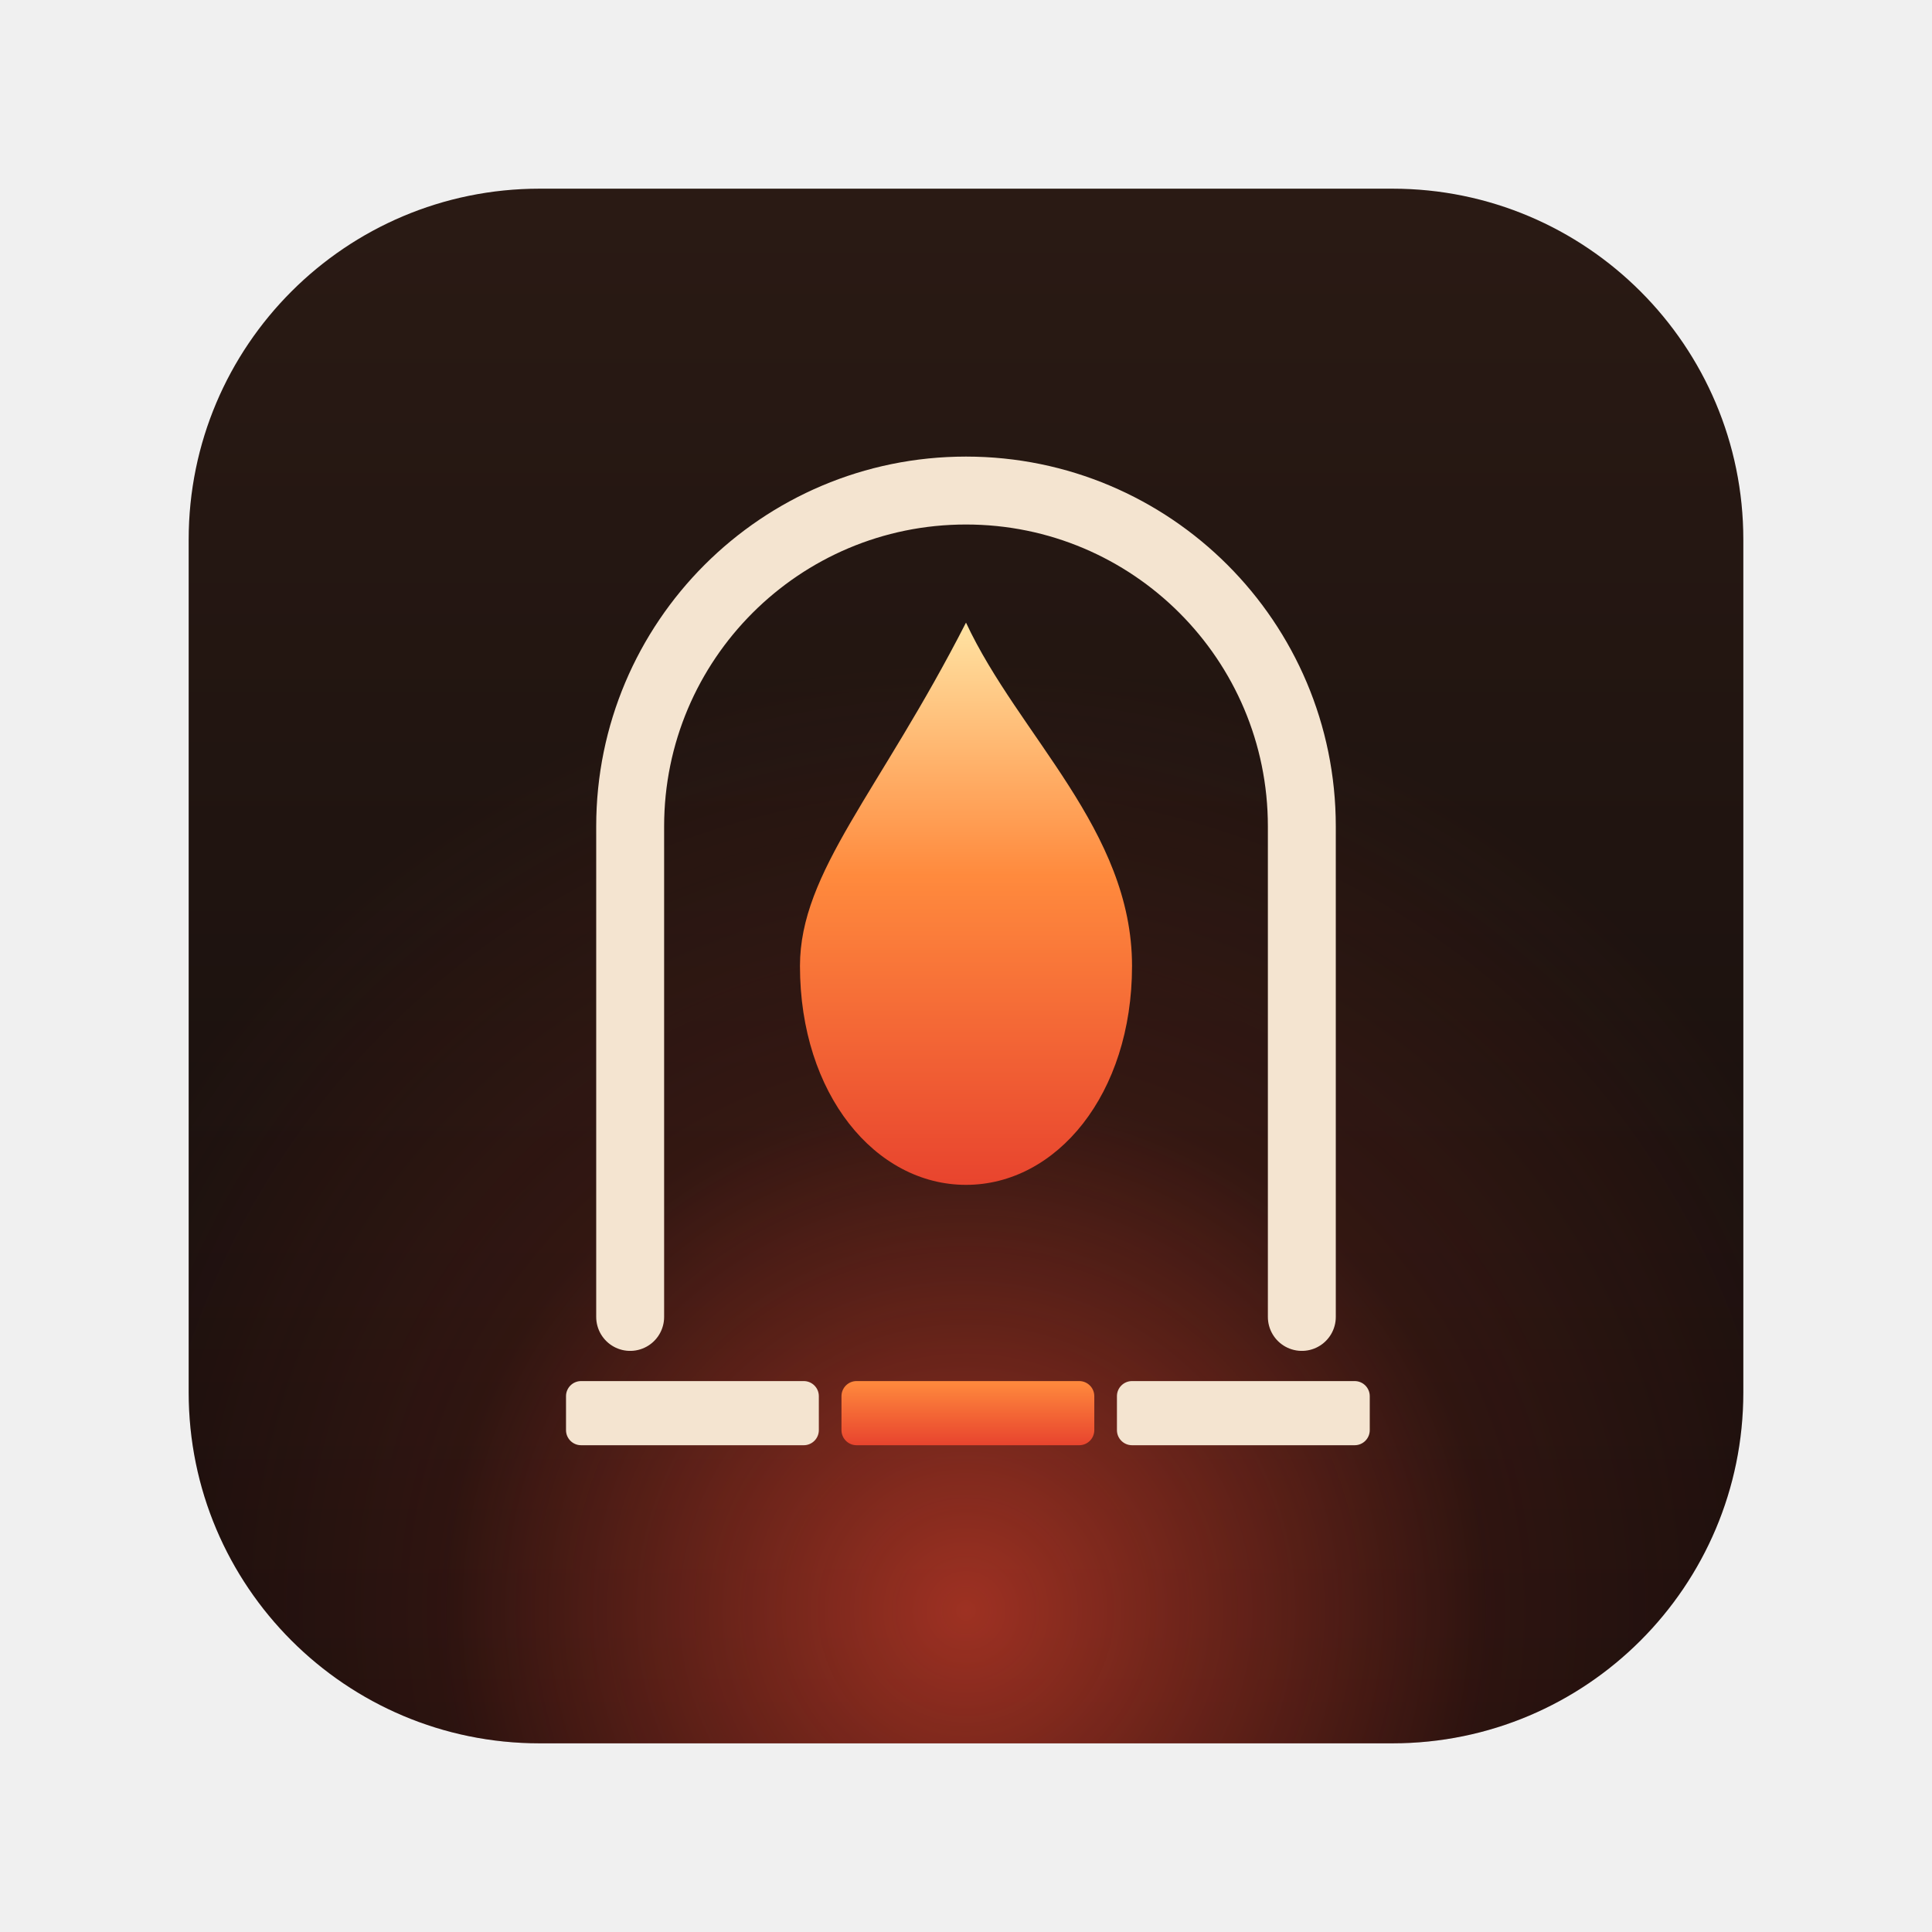
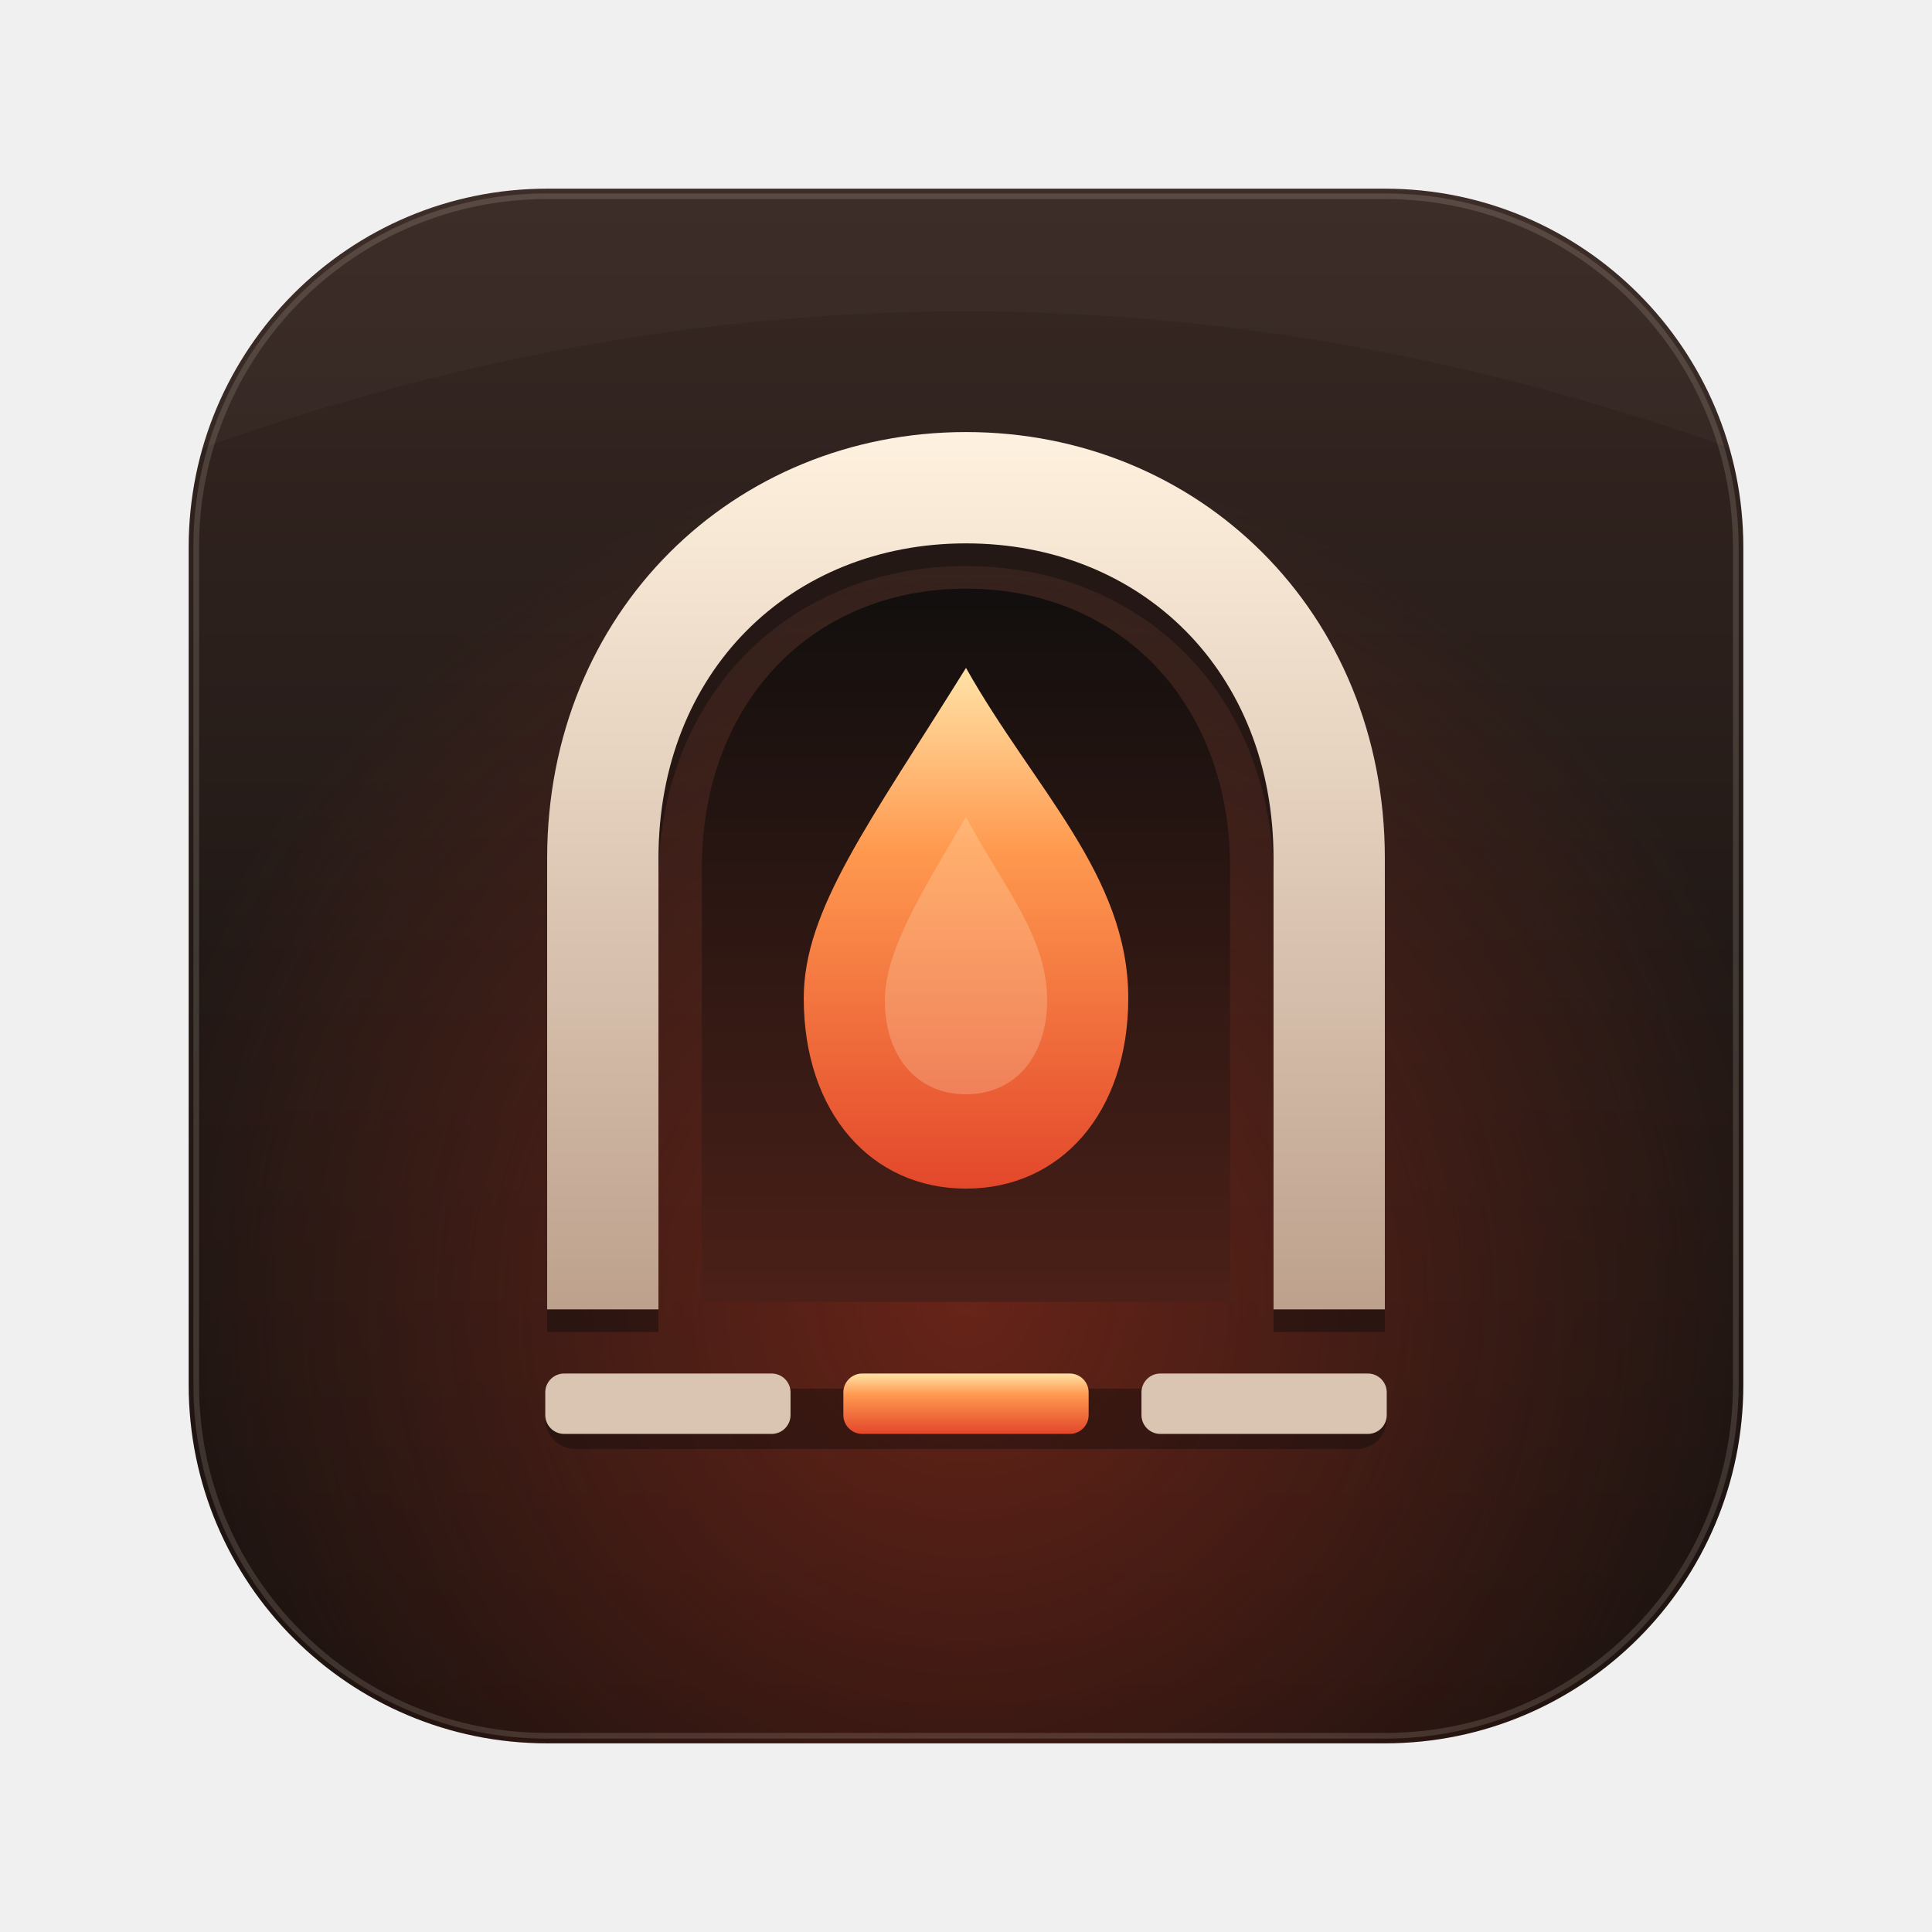
<svg xmlns="http://www.w3.org/2000/svg" width="1024" height="1024" viewBox="0 0 1024 1024">
  <defs>
    <linearGradient id="body" x1="0" y1="0" x2="0" y2="1">
-       <stop offset="0" stop-color="#2A1A14" />
-       <stop offset="1" stop-color="#120C0B" />
+       <stop stop-color="#382823" />
+       <stop offset=".5" stop-color="#211916" />
+       <stop offset="1" stop-color="#15110F" />
    </linearGradient>
-     <radialGradient id="glow" cx="0.5" cy="0.92" r="0.62">
-       <stop offset="0" stop-color="#E8442E" stop-opacity="0.65" />
-       <stop offset="0.55" stop-color="#E8442E" stop-opacity="0.12" />
-       <stop offset="1" stop-color="#E8442E" stop-opacity="0" />
+     <radialGradient id="heat" cx=".5" cy=".72" r=".55">
+       <stop stop-color="#A52F1C" stop-opacity=".55" />
+       <stop offset="1" stop-color="#A52F1C" stop-opacity="0" />
    </radialGradient>
-     <linearGradient id="ember" x1="0" y1="0" x2="0" y2="1">
-       <stop offset="0" stop-color="#FFE3A3" />
-       <stop offset="0.45" stop-color="#FF8A3D" />
-       <stop offset="1" stop-color="#E8442E" />
+     <linearGradient id="rim" x1="0" y1="0" x2="0" y2="1">
+       <stop stop-color="#FFF1DF" />
+       <stop offset="1" stop-color="#BDA18D" />
    </linearGradient>
-     <linearGradient id="tileFired" x1="0" y1="0" x2="0" y2="1">
-       <stop offset="0" stop-color="#FF8A3D" />
-       <stop offset="1" stop-color="#E8442E" />
+     <linearGradient id="inside" x1="0" y1="0" x2="0" y2="1">
+       <stop stop-color="#120F0E" />
+       <stop offset="1" stop-color="#4B2018" />
    </linearGradient>
-     <clipPath id="squircle">
-       <rect x="100" y="100" width="824" height="824" rx="186" ry="186" />
+     <linearGradient id="fire" x1="0" y1="0" x2="0" y2="1">
+       <stop stop-color="#FFE3A7" />
+       <stop offset=".35" stop-color="#FF994F" />
+       <stop offset="1" stop-color="#E3472B" />
+     </linearGradient>
+     <clipPath id="clip">
+       <rect x="100" y="100" width="824" height="824" rx="190" />
    </clipPath>
  </defs>
-   <rect x="100" y="100" width="824" height="824" rx="186" ry="186" fill="url(#body)" />
-   <rect x="100" y="100" width="824" height="824" fill="url(#glow)" clip-path="url(#squircle)" />
-   <path d="M334 698 V438 A178 178 0 0 1 690 438 V698" fill="none" stroke="#F4E4D0" stroke-width="36" stroke-linejoin="round" stroke-linecap="round" />
-   <path d="M512 330 C540 390 600 440 600 512 C600 580 560 628 512 628 C464 628 424 580 424 512 C424 462 466 420 512 330 Z" fill="url(#ember)" />
-   <rect x="300" y="732" width="134" height="34" rx="8" fill="#F4E4D0" />
-   <rect x="446" y="732" width="134" height="34" rx="8" fill="url(#tileFired)" />
-   <rect x="592" y="732" width="134" height="34" rx="8" fill="#F4E4D0" />
+   <g clip-path="url(#clip)">
+     <rect x="100" y="100" width="824" height="824" fill="url(#body)" />
+     <rect x="100" y="100" width="824" height="824" fill="url(#heat)" />
+     <path d="M100 240 Q512 90 924 240 V100 H100Z" fill="#fff" opacity=".025" />
+     <rect x="104" y="104" width="816" height="816" rx="186" fill="none" stroke="#FFF2E0" stroke-opacity=".14" stroke-width="3" />
+     <path d="M290 694V455C290 324 389 229 512 229S734 324 734 455V694H675V455C675 356 605 288 512 288S349 356 349 455V694Z" fill="#100D0C" opacity=".48" transform="translate(0 12)" />
+     <path d="M290 694V455C290 324 389 229 512 229S734 324 734 455V694H675V455C675 356 605 288 512 288S349 356 349 455V694Z" fill="url(#rim)" />
+     <path d="M372 690V460C372 373 430 312 512 312S652 373 652 460V690Z" fill="url(#inside)" />
+     <path d="M512 354C548 418 598 464 598 529C598 590 562 630 512 630S426 590 426 529C426 482 461 436 512 354Z" fill="url(#fire)" />
+     <path d="M512 433C531 469 555 496 555 530C555 560 538 580 512 580S469 560 469 530C469 503 491 469 512 433Z" fill="#FFF0CE" opacity=".24" />
+     <rect x="289" y="728" width="446" height="32" rx="16" fill="#0D0B0A" opacity=".4" transform="translate(0 8)" />
+     <rect x="289" y="728" width="130" height="32" rx="10" fill="#D9C5B2" />
+     <rect x="447" y="728" width="130" height="32" rx="10" fill="url(#fire)" />
+     <rect x="605" y="728" width="130" height="32" rx="10" fill="#D9C5B2" />
+   </g>
</svg>
